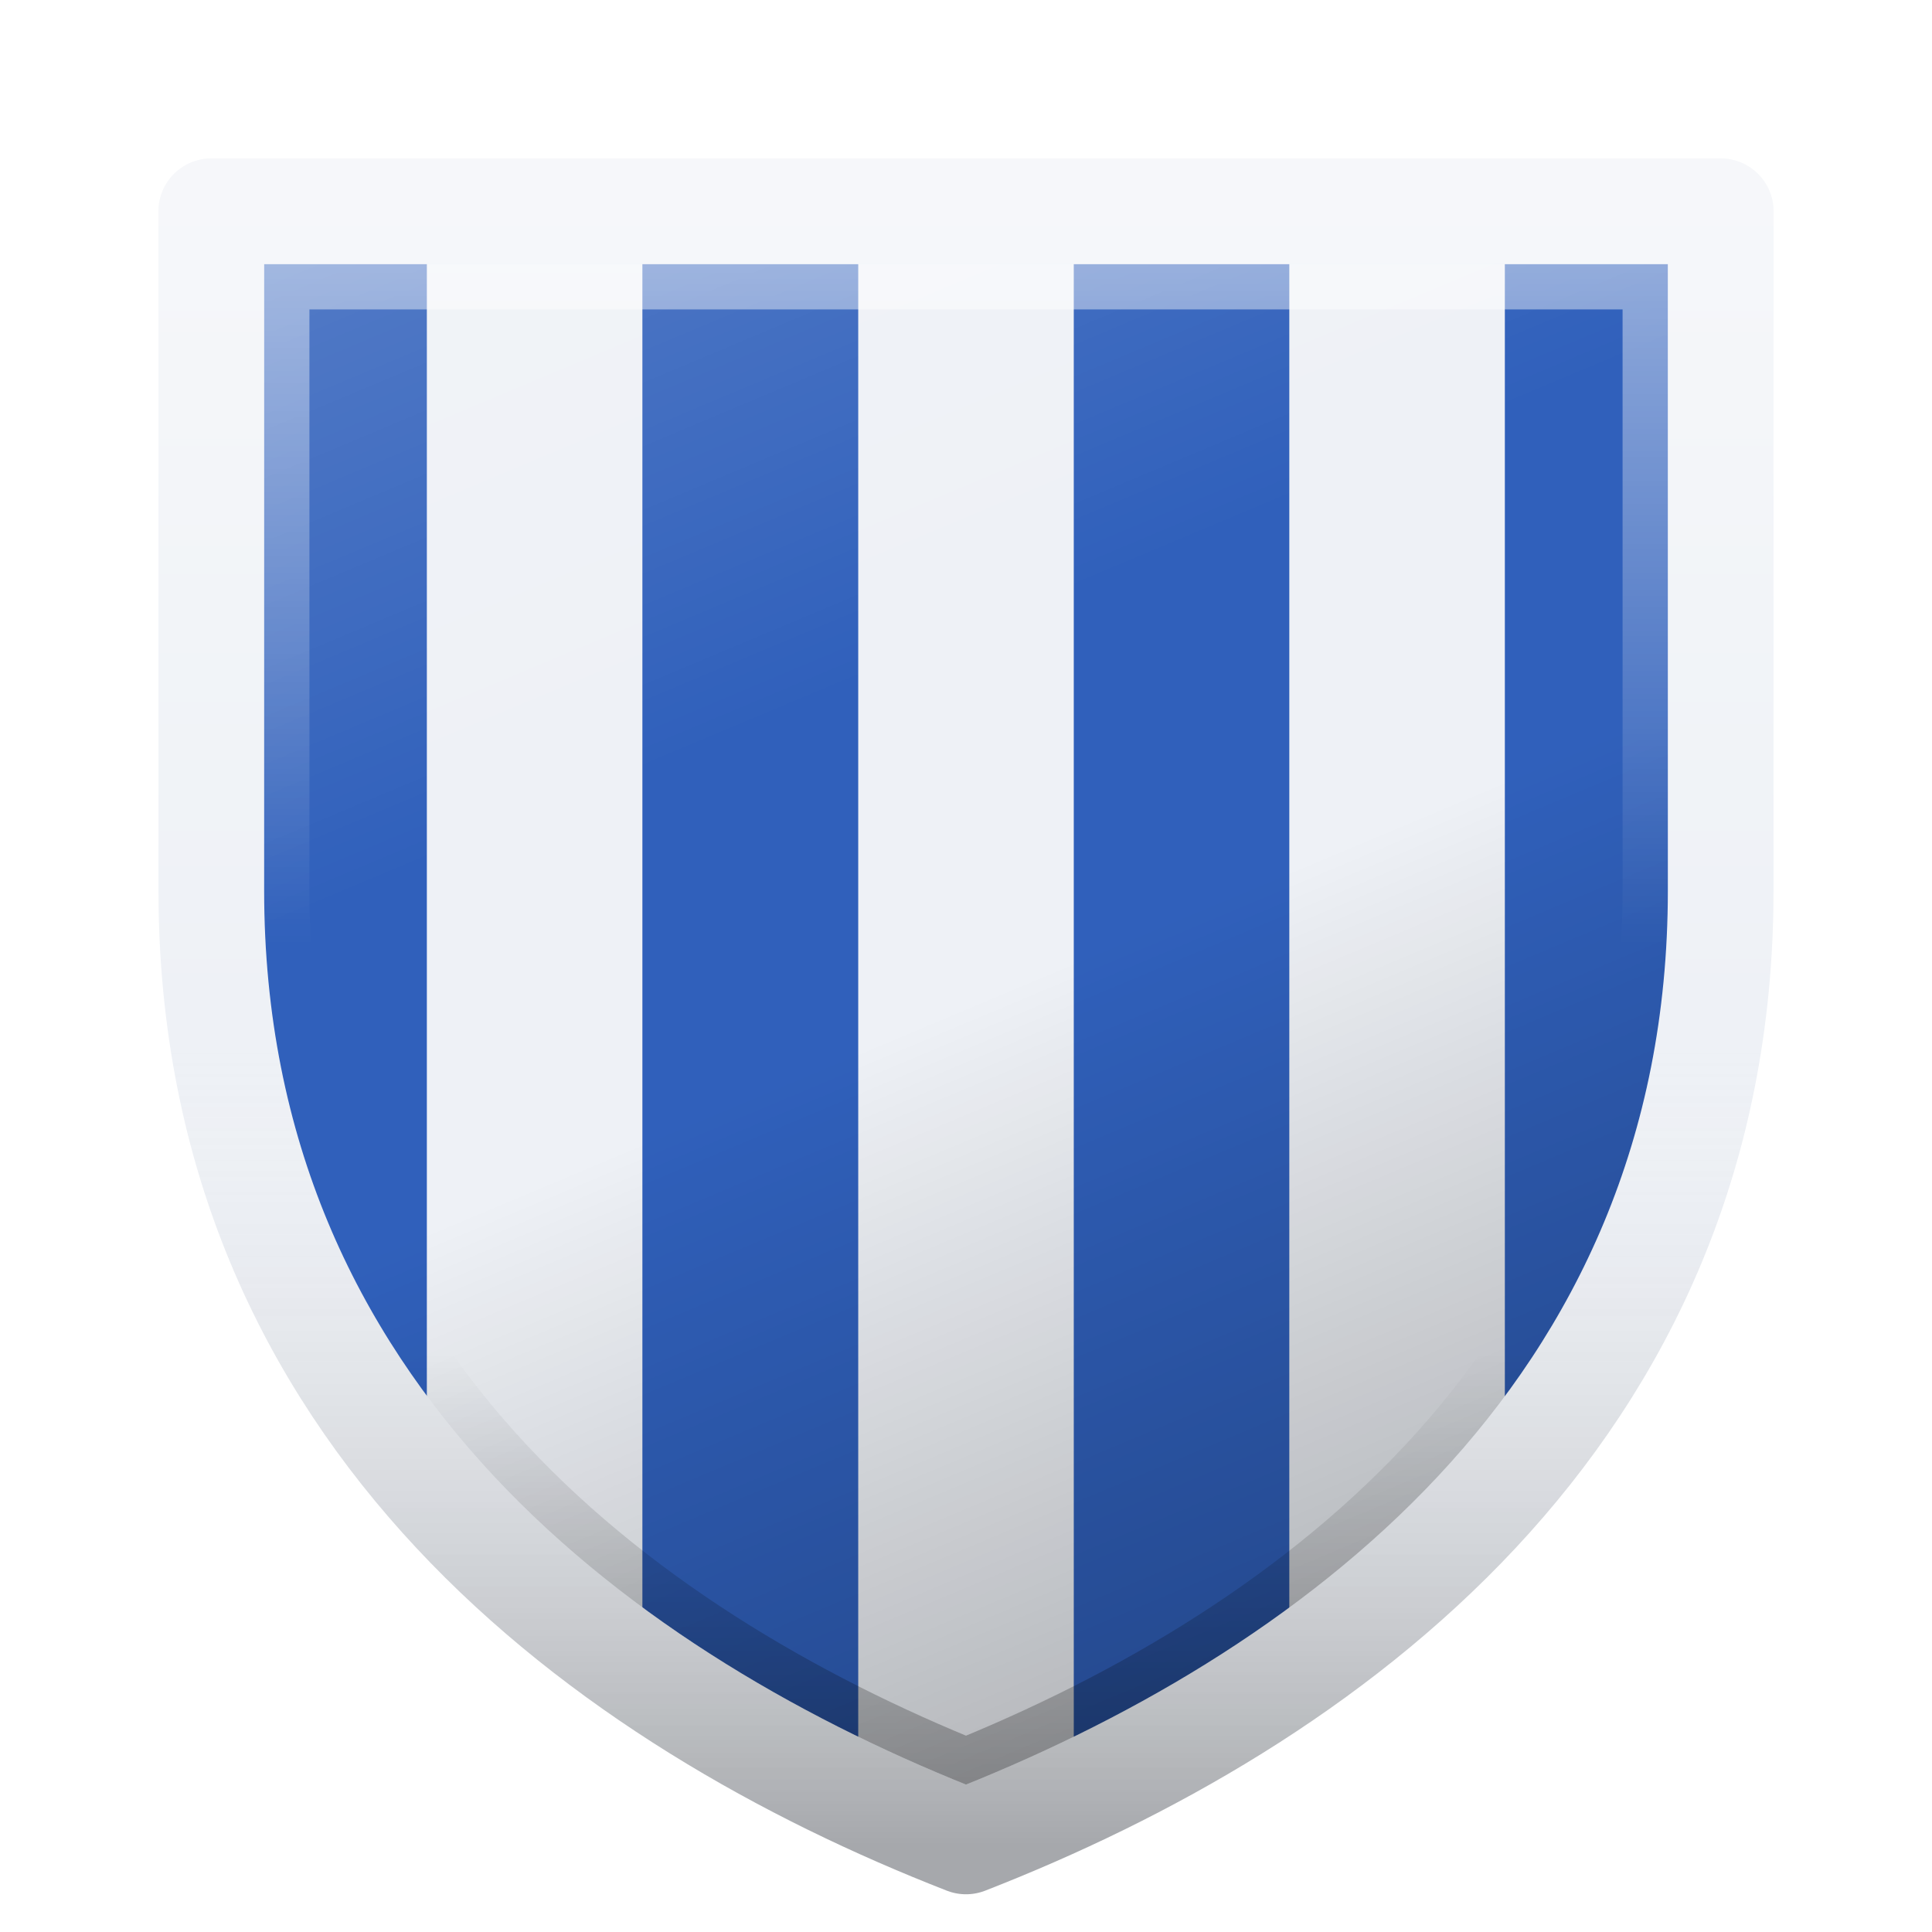
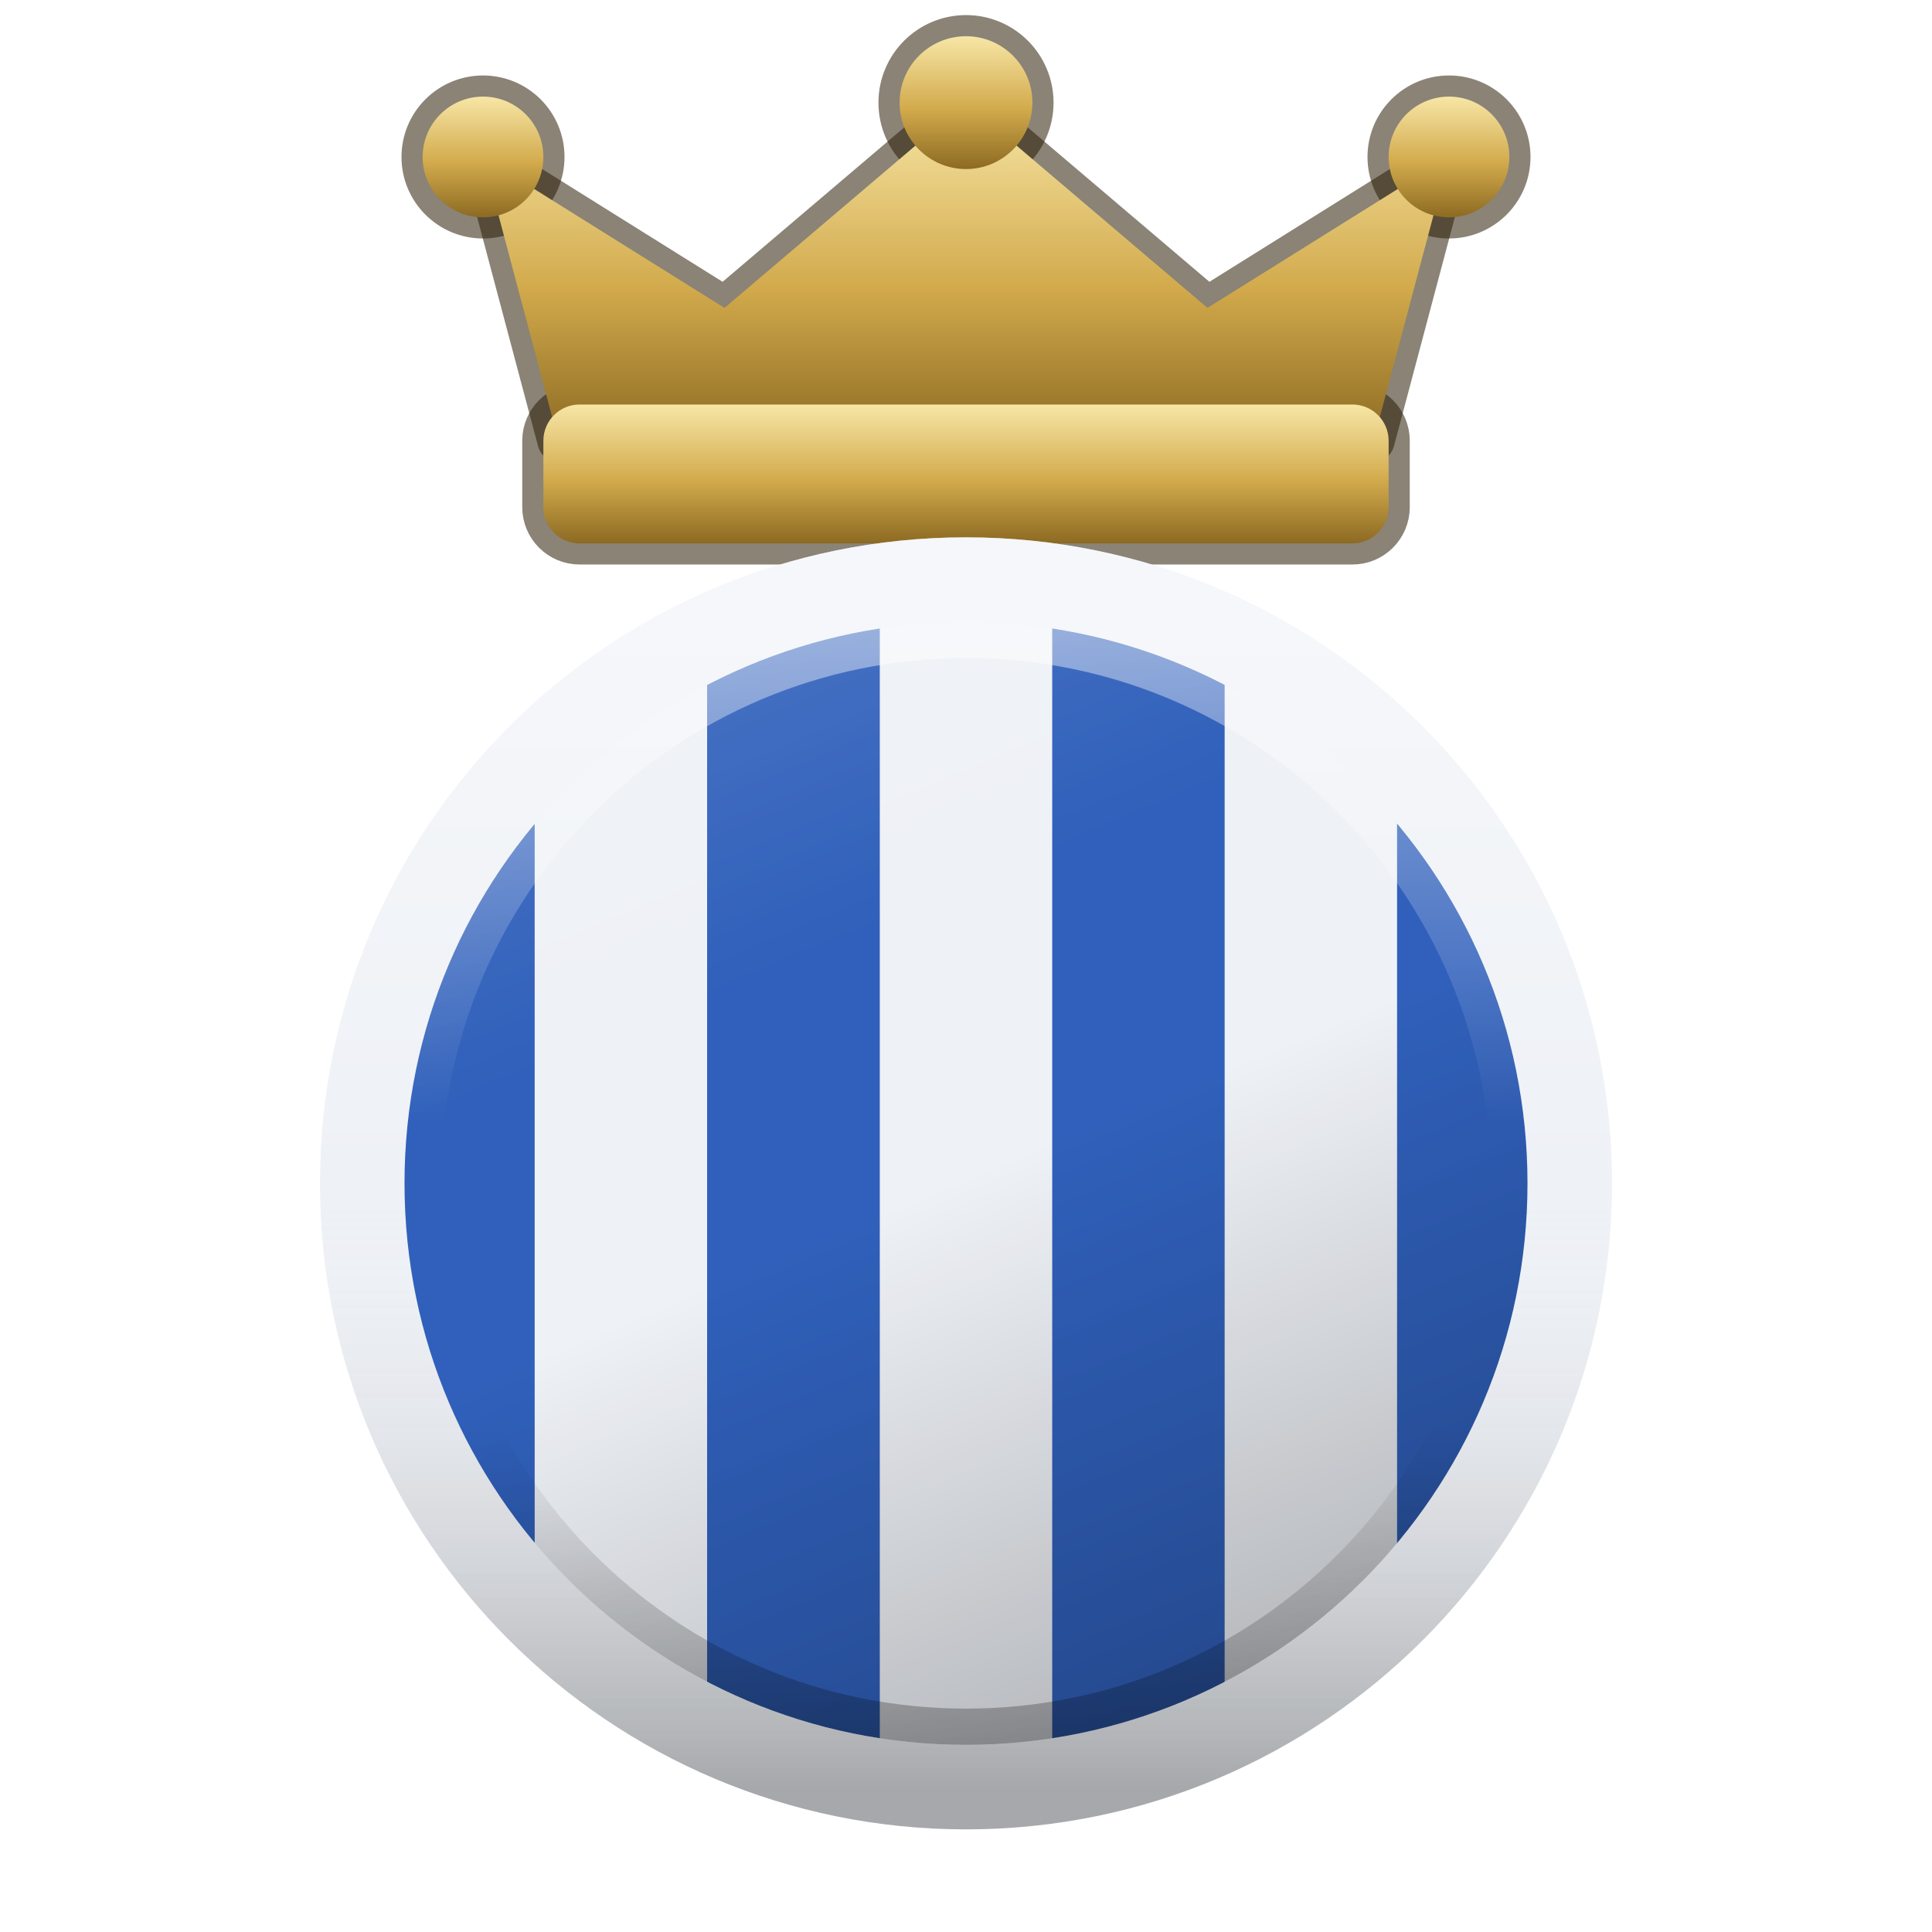
<svg xmlns="http://www.w3.org/2000/svg" viewBox="0 0 64 64" width="64" height="64">
  <defs>
    <clipPath id="c">
-       <path d="M7 7h50v22.5c0 17.5-13.2 26.9-25 31.5C20.2 56.4 7 47 7 29.5Z" />
+       <path d="M32 8.5a25 25 0 1 1 0 50a25 25 0 1 1 0-50Z" />
    </clipPath>
    <linearGradient id="s" x1="0" y1="0" x2="0.42" y2="1">
      <stop offset="0" stop-color="#fff" stop-opacity="0.26" />
      <stop offset="0.46" stop-color="#fff" stop-opacity="0" />
      <stop offset="0.62" stop-color="#000" stop-opacity="0" />
      <stop offset="1" stop-color="#000" stop-opacity="0.26" />
    </linearGradient>
    <linearGradient id="b" x1="0" y1="0" x2="0" y2="1">
      <stop offset="0" stop-color="#fff" stop-opacity="0.5" />
      <stop offset="0.45" stop-color="#fff" stop-opacity="0" />
      <stop offset="0.7" stop-color="#000" stop-opacity="0" />
      <stop offset="1" stop-color="#000" stop-opacity="0.32" />
    </linearGradient>
    <linearGradient id="r" x1="0" y1="0" x2="0" y2="1">
      <stop offset="0" stop-color="#fff" stop-opacity="0.45" />
      <stop offset="0.5" stop-color="#fff" stop-opacity="0" />
      <stop offset="1" stop-color="#000" stop-opacity="0.3" />
    </linearGradient>
+     <linearGradient id="g" x1="0" y1="0" x2="0" y2="1">
+       <stop offset="0" stop-color="#f7e6a6" />
+       <stop offset="0.55" stop-color="#d2aa4c" />
+       <stop offset="1" stop-color="#8c6a22" />
+     </linearGradient>
  </defs>
-   <g clip-path="url(#c)">
-     <rect width="64" height="64" fill="#3060bb" />
-     <rect x="14.14" y="0" width="7.14" height="64" fill="#eef1f6" />
-     <rect x="28.43" y="0" width="7.14" height="64" fill="#eef1f6" />
-     <rect x="42.71" y="0" width="7.14" height="64" fill="#eef1f6" />
-     <rect width="64" height="64" fill="url(#s)" />
-     <path d="M7 7h50v22.5c0 17.5-13.2 26.9-25 31.5C20.2 56.4 7 47 7 29.5Z" fill="none" stroke="url(#b)" stroke-width="6.5" />
+   <g fill="none" stroke="#2a1d06" stroke-opacity="0.55" stroke-width="1.4" stroke-linejoin="round">
+     <path d="M18.5 14.6 16 5.2l8 5L32 3.4l8 6.8 8-5-2.5 9.4Z" />
+     <rect x="18" y="13.4" width="28" height="4.6" rx="1.2" />
+     <circle cx="16" cy="5.2" r="2" />
+     <circle cx="32" cy="3.4" r="2.2" />
+     <circle cx="48" cy="5.2" r="2" />
  </g>
-   <path d="M7 7h50v22.5c0 17.5-13.2 26.9-25 31.5C20.2 56.4 7 47 7 29.5Z" fill="none" stroke="#eef1f6" stroke-width="3.5" stroke-linejoin="round" />
-   <path d="M7 7h50v22.5c0 17.5-13.2 26.9-25 31.5C20.2 56.4 7 47 7 29.5Z" fill="none" stroke="url(#r)" stroke-width="3.5" stroke-linejoin="round" />
+   <path d="M18.5 14.6 16 5.2l8 5L32 3.4l8 6.8 8-5-2.5 9.4Z" fill="url(#g)" />
+   <rect x="18" y="13.4" width="28" height="4.6" rx="1.2" fill="url(#g)" />
+   <circle cx="16" cy="5.2" r="2" fill="url(#g)" />
+   <circle cx="32" cy="3.4" r="2.2" fill="url(#g)" />
+   <circle cx="48" cy="5.2" r="2" fill="url(#g)" />
+   <g transform="translate(32 62) scale(.8) translate(-32 -62)">
+     <g clip-path="url(#c)">
+       <rect width="64" height="64" fill="#3060bb" />
+       <rect x="14.14" y="0" width="7.14" height="64" fill="#eef1f6" />
+       <rect x="28.43" y="0" width="7.14" height="64" fill="#eef1f6" />
+       <rect x="42.71" y="0" width="7.14" height="64" fill="#eef1f6" />
+       <rect width="64" height="64" fill="url(#s)" />
+       <path d="M32 8.5a25 25 0 1 1 0 50a25 25 0 1 1 0-50Z" fill="none" stroke="url(#b)" stroke-width="6.5" />
+     </g>
+     <path d="M32 8.5a25 25 0 1 1 0 50a25 25 0 1 1 0-50Z" fill="none" stroke="#eef1f6" stroke-width="3.5" stroke-linejoin="round" />
+     <path d="M32 8.5a25 25 0 1 1 0 50a25 25 0 1 1 0-50Z" fill="none" stroke="url(#r)" stroke-width="3.5" stroke-linejoin="round" />
+   </g>
</svg>
